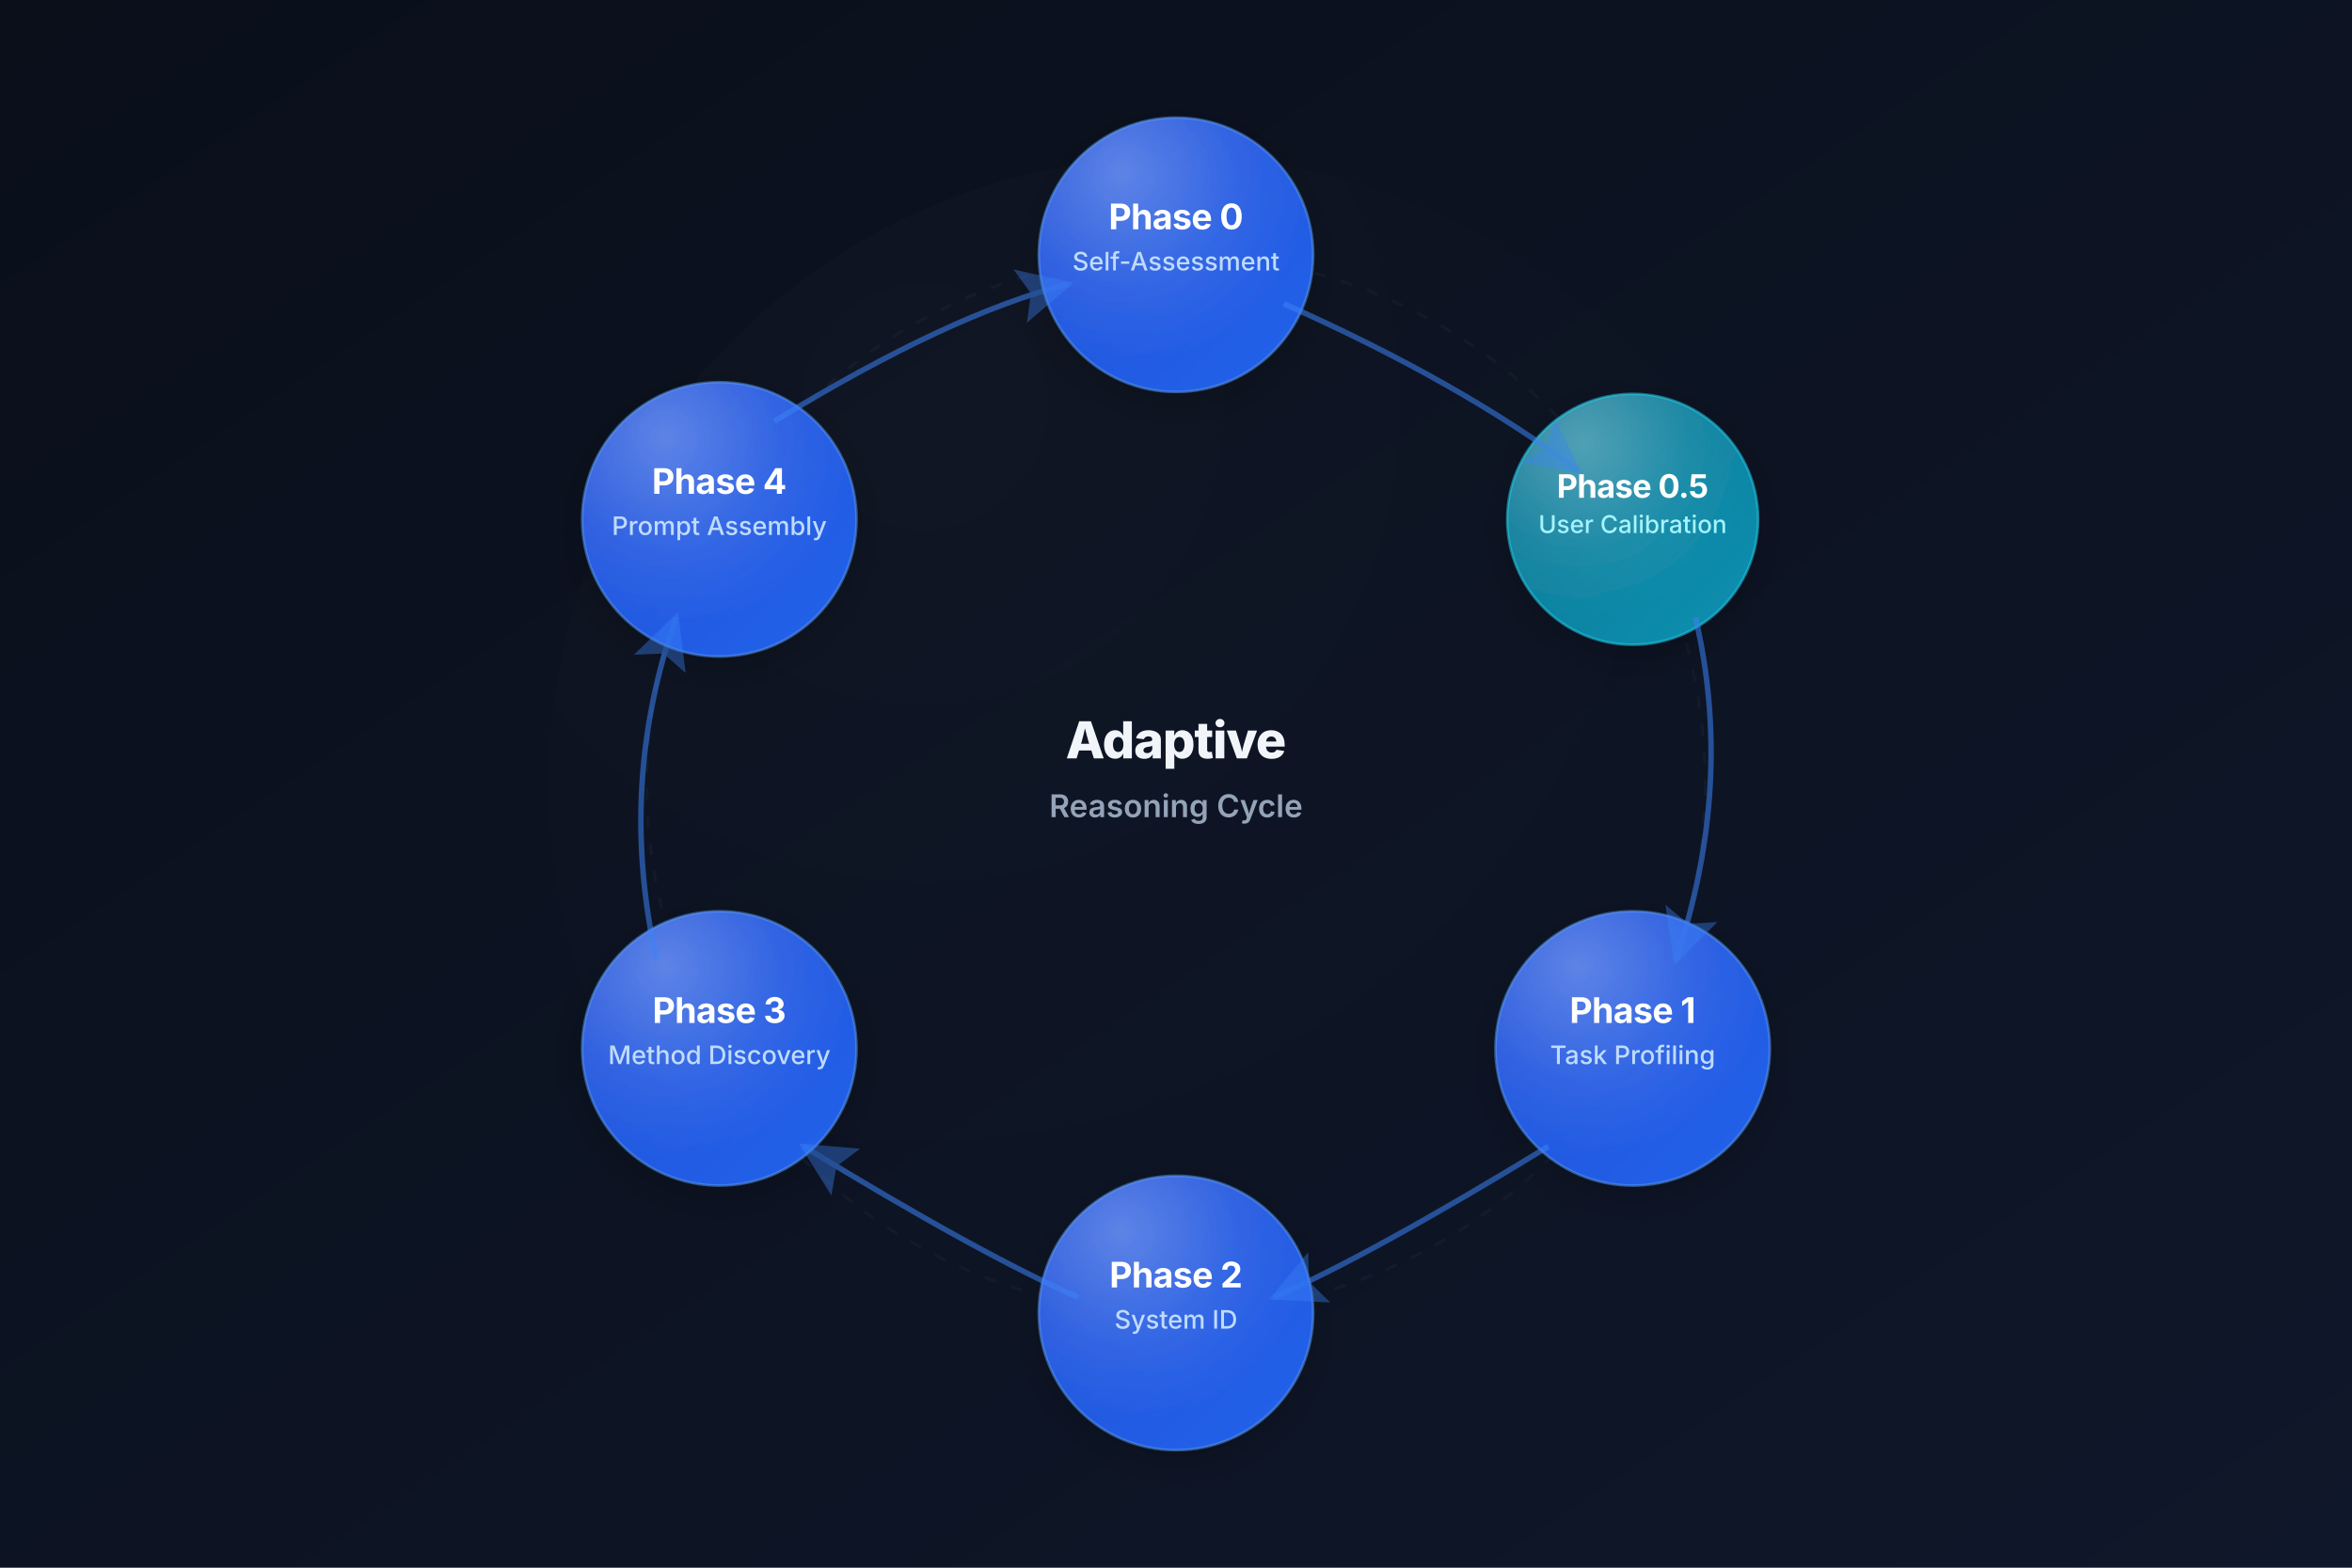
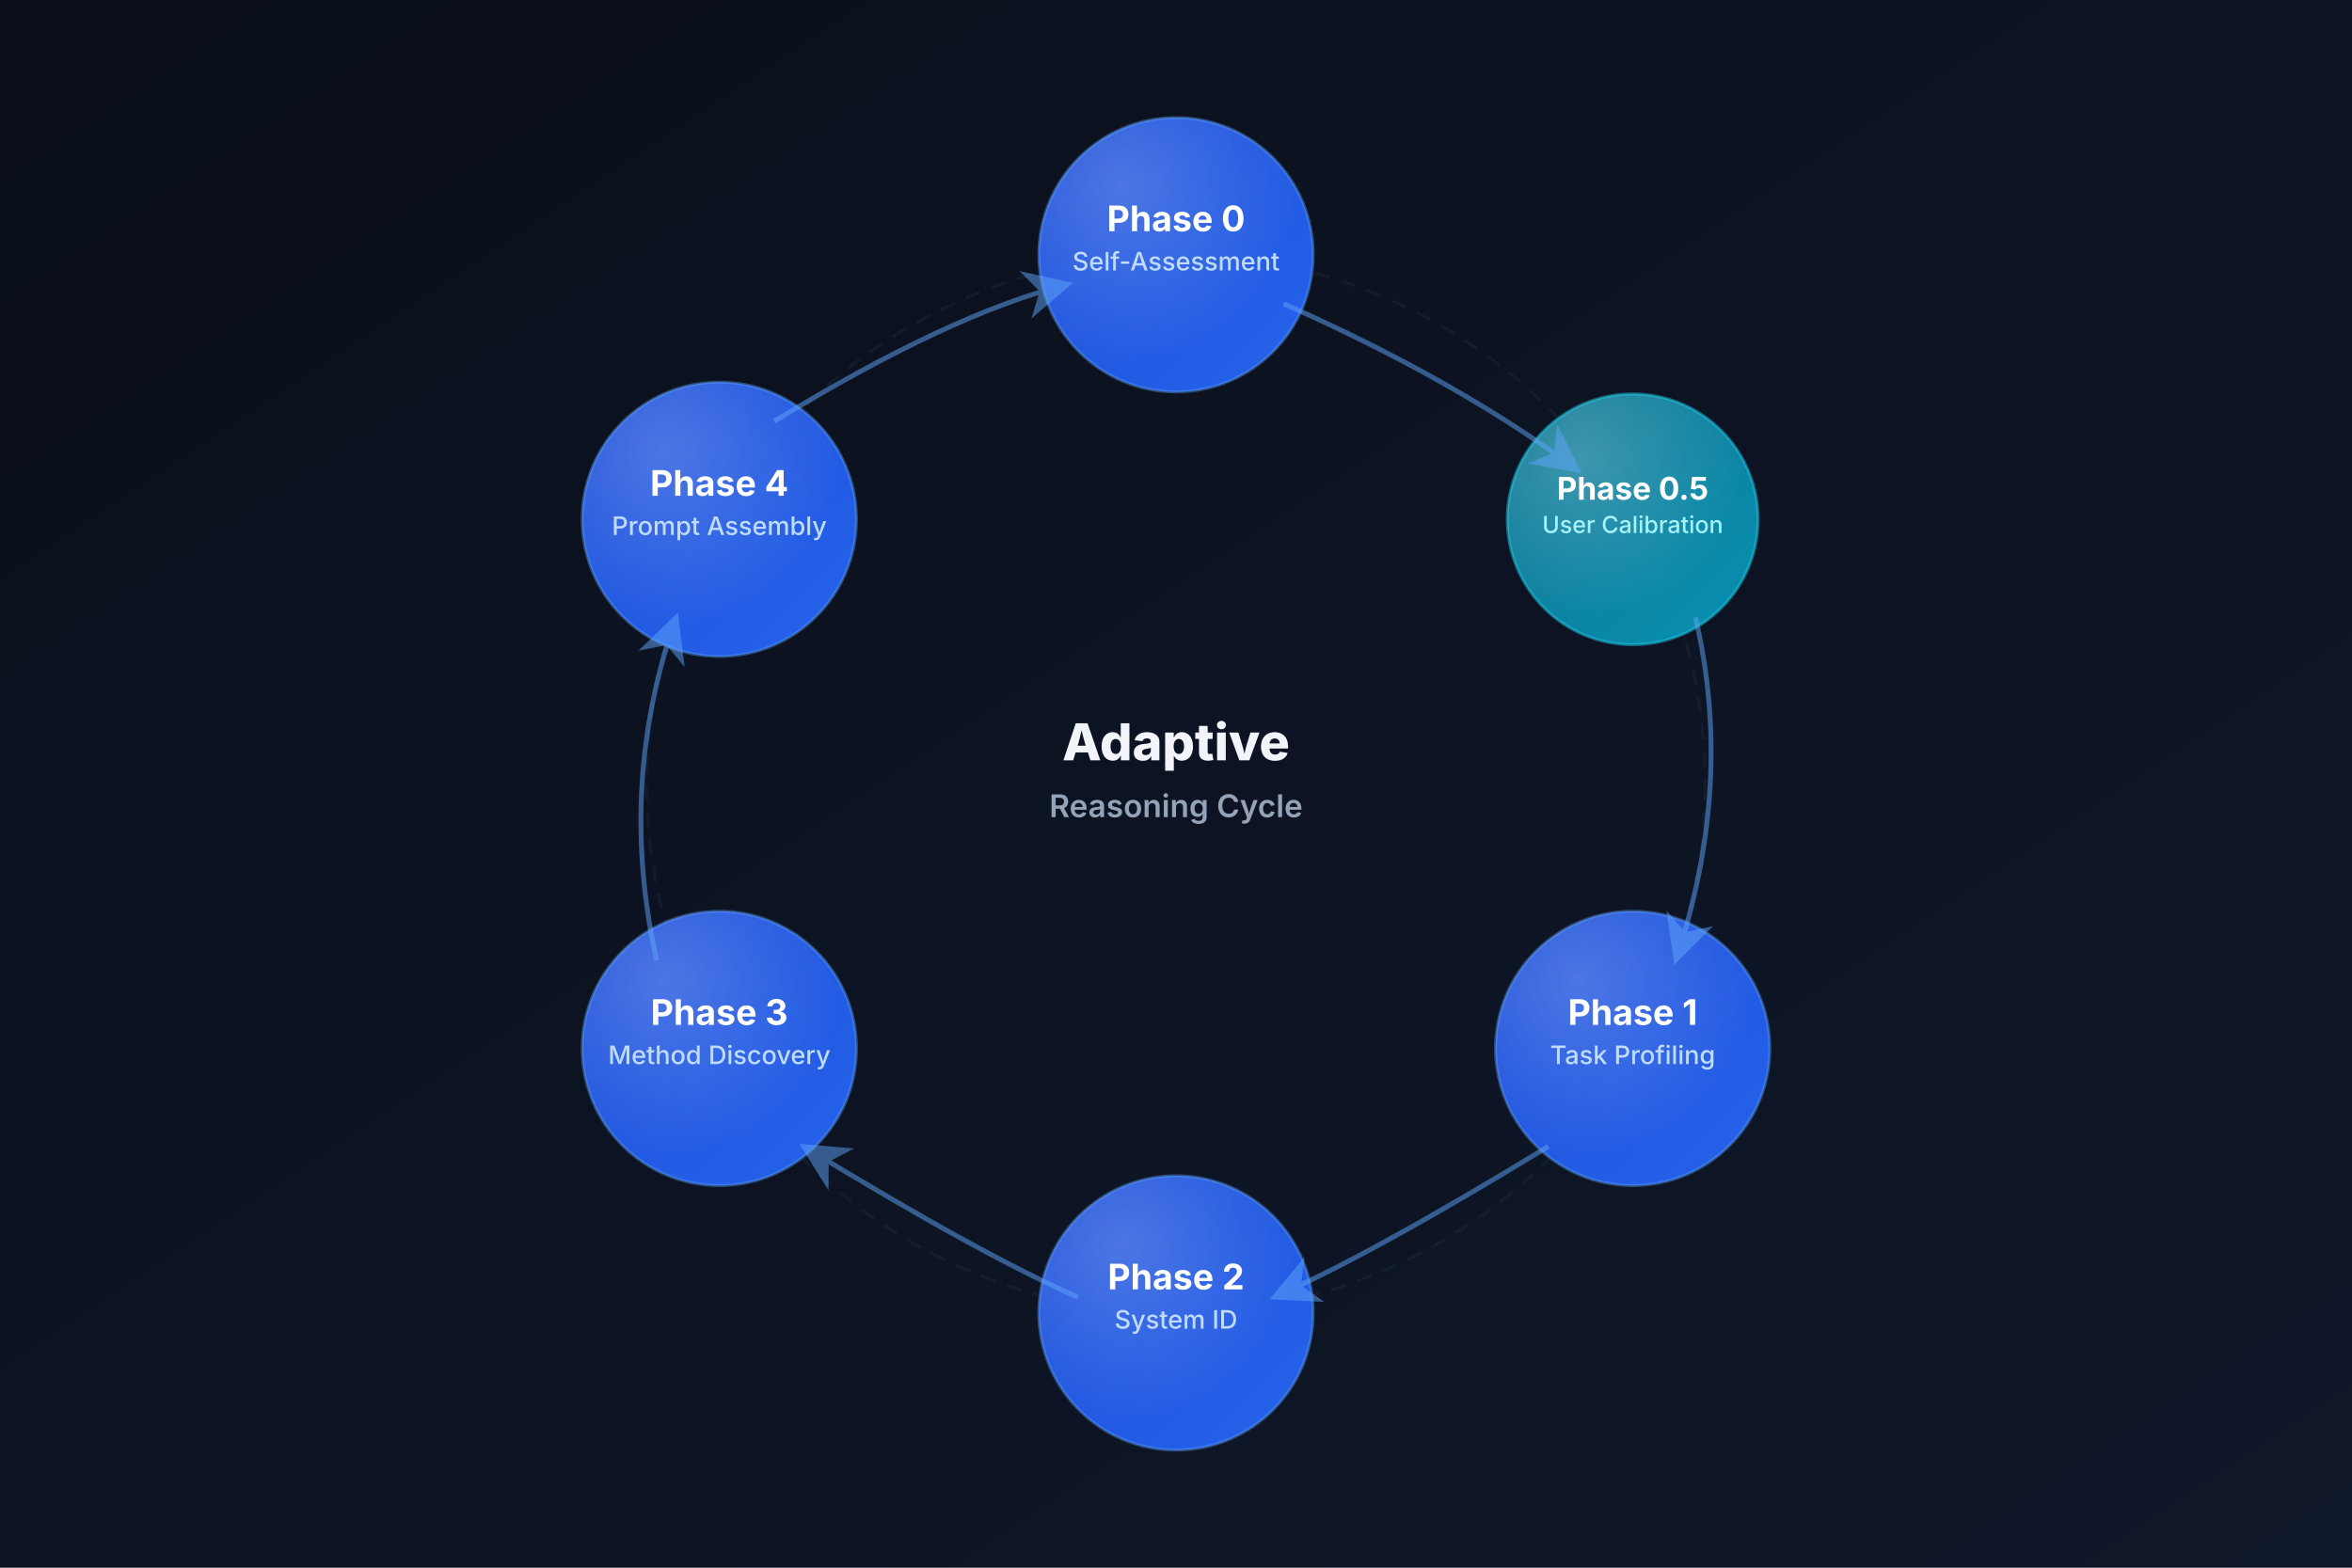
<svg xmlns="http://www.w3.org/2000/svg" width="1200" height="800" viewBox="0 0 1200 800" fill="none">
  <defs>
    <linearGradient id="bg" x1="0" y1="0" x2="1" y2="1">
      <stop offset="0" stop-color="#0a0f1a" />
      <stop offset="1" stop-color="#0f172a" />
    </linearGradient>
    <linearGradient id="phaseBlue" x1="0" y1="0" x2="1" y2="1">
      <stop offset="0" stop-color="#1d4ed8" />
      <stop offset="1" stop-color="#2563eb" />
    </linearGradient>
    <linearGradient id="phaseTeal" x1="0" y1="0" x2="1" y2="1">
      <stop offset="0" stop-color="#0e7490" />
      <stop offset="1" stop-color="#0891b2" />
    </linearGradient>
-     <radialGradient id="glass" cx="30%" cy="20%" r="70%">
-       <stop offset="0%" stop-color="#ffffff" stop-opacity="0.28" />
-       <stop offset="60%" stop-color="#ffffff" stop-opacity="0.08" />
+     <radialGradient id="glass" cx="30%" cy="25%" r="65%">
+       <stop offset="0%" stop-color="#ffffff" stop-opacity="0.2" />
      <stop offset="100%" stop-color="#ffffff" stop-opacity="0" />
    </radialGradient>
-     <filter id="shadow" x="-50%" y="-50%" width="200%" height="200%">
-       <feGaussianBlur in="SourceAlpha" stdDeviation="10" />
-       <feOffset dx="0" dy="6" result="offsetblur" />
-       <feComponentTransfer>
-         <feFuncA type="linear" slope="0.2" />
-       </feComponentTransfer>
-       <feMerge>
-         <feMergeNode />
-         <feMergeNode in="SourceGraphic" />
-       </feMerge>
-     </filter>
-     <marker id="arrowhead" markerWidth="14" markerHeight="14" refX="11" refY="7" orient="auto">
-       <path d="M2,2 L12,7 L2,12 L4,7 Z" fill="#3b82f6" opacity="0.7" />
+     <marker id="arrowhead" markerWidth="10" markerHeight="10" refX="9" refY="5" orient="auto">
+       <path d="M0,0 L10,5 L0,10 L3,5 Z" fill="#60a5fa" />
    </marker>
  </defs>
  <rect width="1200" height="800" fill="url(#bg)" />
-   <circle cx="600" cy="400" r="320" fill="url(#glass)" opacity="0.06" />
-   <circle cx="600" cy="400" r="270" fill="none" stroke="#1e293b" stroke-width="1.5" stroke-dasharray="6 8" opacity="0.35" />
-   <g filter="url(#shadow)">
-     <circle cx="600" cy="130" r="70" fill="url(#phaseBlue)" />
-     <circle cx="600" cy="130" r="70" fill="url(#glass)" />
-     <circle cx="600" cy="130" r="70" fill="none" stroke="#60a5fa" stroke-width="1.3" opacity="0.45" />
-     <text x="600" y="117" text-anchor="middle" font-family="Inter, -apple-system, BlinkMacSystemFont, system-ui, sans-serif" font-weight="700" font-size="18" fill="#ffffff" letter-spacing="-0.3">Phase 0</text>
-     <text x="600" y="138" text-anchor="middle" font-family="Inter, -apple-system, BlinkMacSystemFont, system-ui, sans-serif" font-weight="500" font-size="13" fill="#bfdbfe" letter-spacing="0">Self-Assessment</text>
-   </g>
-   <g filter="url(#shadow)">
-     <circle cx="833" cy="265" r="64" fill="url(#phaseTeal)" />
-     <circle cx="833" cy="265" r="64" fill="url(#glass)" />
-     <circle cx="833" cy="265" r="64" fill="none" stroke="#22d3ee" stroke-width="1.3" opacity="0.5" />
-     <text x="833" y="254" text-anchor="middle" font-family="Inter, -apple-system, BlinkMacSystemFont, system-ui, sans-serif" font-weight="700" font-size="16.5" fill="#ffffff" letter-spacing="-0.3">Phase 0.5</text>
-     <text x="833" y="272" text-anchor="middle" font-family="Inter, -apple-system, BlinkMacSystemFont, system-ui, sans-serif" font-weight="500" font-size="12.5" fill="#a5f3fc" letter-spacing="0">User Calibration</text>
-   </g>
-   <g filter="url(#shadow)">
-     <circle cx="833" cy="535" r="70" fill="url(#phaseBlue)" />
-     <circle cx="833" cy="535" r="70" fill="url(#glass)" />
-     <circle cx="833" cy="535" r="70" fill="none" stroke="#60a5fa" stroke-width="1.3" opacity="0.45" />
-     <text x="833" y="522" text-anchor="middle" font-family="Inter, -apple-system, BlinkMacSystemFont, system-ui, sans-serif" font-weight="700" font-size="18" fill="#ffffff" letter-spacing="-0.3">Phase 1</text>
-     <text x="833" y="543" text-anchor="middle" font-family="Inter, -apple-system, BlinkMacSystemFont, system-ui, sans-serif" font-weight="500" font-size="13" fill="#bfdbfe" letter-spacing="0">Task Profiling</text>
-   </g>
-   <g filter="url(#shadow)">
-     <circle cx="600" cy="670" r="70" fill="url(#phaseBlue)" />
-     <circle cx="600" cy="670" r="70" fill="url(#glass)" />
-     <circle cx="600" cy="670" r="70" fill="none" stroke="#60a5fa" stroke-width="1.3" opacity="0.45" />
-     <text x="600" y="657" text-anchor="middle" font-family="Inter, -apple-system, BlinkMacSystemFont, system-ui, sans-serif" font-weight="700" font-size="18" fill="#ffffff" letter-spacing="-0.3">Phase 2</text>
-     <text x="600" y="678" text-anchor="middle" font-family="Inter, -apple-system, BlinkMacSystemFont, system-ui, sans-serif" font-weight="500" font-size="13" fill="#bfdbfe" letter-spacing="0">System ID</text>
-   </g>
-   <g filter="url(#shadow)">
-     <circle cx="367" cy="535" r="70" fill="url(#phaseBlue)" />
-     <circle cx="367" cy="535" r="70" fill="url(#glass)" />
-     <circle cx="367" cy="535" r="70" fill="none" stroke="#60a5fa" stroke-width="1.3" opacity="0.45" />
-     <text x="367" y="522" text-anchor="middle" font-family="Inter, -apple-system, BlinkMacSystemFont, system-ui, sans-serif" font-weight="700" font-size="18" fill="#ffffff" letter-spacing="-0.3">Phase 3</text>
-     <text x="367" y="543" text-anchor="middle" font-family="Inter, -apple-system, BlinkMacSystemFont, system-ui, sans-serif" font-weight="500" font-size="13" fill="#bfdbfe" letter-spacing="0">Method Discovery</text>
-   </g>
-   <g filter="url(#shadow)">
-     <circle cx="367" cy="265" r="70" fill="url(#phaseBlue)" />
-     <circle cx="367" cy="265" r="70" fill="url(#glass)" />
-     <circle cx="367" cy="265" r="70" fill="none" stroke="#60a5fa" stroke-width="1.3" opacity="0.45" />
-     <text x="367" y="252" text-anchor="middle" font-family="Inter, -apple-system, BlinkMacSystemFont, system-ui, sans-serif" font-weight="700" font-size="18" fill="#ffffff" letter-spacing="-0.3">Phase 4</text>
-     <text x="367" y="273" text-anchor="middle" font-family="Inter, -apple-system, BlinkMacSystemFont, system-ui, sans-serif" font-weight="500" font-size="13" fill="#bfdbfe" letter-spacing="0">Prompt Assembly</text>
-   </g>
-   <path d="M655,155 Q745,195 805,240" stroke="#3b82f6" stroke-width="2.8" fill="none" opacity="0.55" marker-end="url(#arrowhead)" />
-   <path d="M865,315 Q885,400 855,490" stroke="#3b82f6" stroke-width="2.8" fill="none" opacity="0.55" marker-end="url(#arrowhead)" />
-   <path d="M790,585 Q700,640 650,662" stroke="#3b82f6" stroke-width="2.8" fill="none" opacity="0.55" marker-end="url(#arrowhead)" />
-   <path d="M550,662 Q500,640 410,585" stroke="#3b82f6" stroke-width="2.8" fill="none" opacity="0.55" marker-end="url(#arrowhead)" />
-   <path d="M335,490 Q315,400 345,315" stroke="#3b82f6" stroke-width="2.8" fill="none" opacity="0.55" marker-end="url(#arrowhead)" />
-   <path d="M395,215 Q485,160 545,145" stroke="#3b82f6" stroke-width="2.8" fill="none" opacity="0.55" marker-end="url(#arrowhead)" />
-   <text x="600" y="387" text-anchor="middle" font-family="Inter, -apple-system, BlinkMacSystemFont, system-ui, sans-serif" font-weight="800" font-size="26" fill="#f1f5f9" letter-spacing="-0.5">Adaptive</text>
-   <text x="600" y="417" text-anchor="middle" font-family="Inter, -apple-system, BlinkMacSystemFont, system-ui, sans-serif" font-weight="600" font-size="16" fill="#94a3b8" letter-spacing="0">Reasoning Cycle</text>
+   <circle cx="600" cy="400" r="270" fill="none" stroke="#1e293b" stroke-width="1.5" stroke-dasharray="8 6" opacity="0.4" />
+   <circle cx="600" cy="130" r="70" fill="url(#phaseBlue)" />
+   <circle cx="600" cy="130" r="70" fill="url(#glass)" />
+   <circle cx="600" cy="130" r="70" fill="none" stroke="#60a5fa" stroke-width="1.5" opacity="0.4" />
+   <text x="600" y="118" text-anchor="middle" font-family="Inter, system-ui, -apple-system, sans-serif" font-weight="700" font-size="18" fill="#ffffff">Phase 0</text>
+   <text x="600" y="138" text-anchor="middle" font-family="Inter, system-ui, -apple-system, sans-serif" font-weight="500" font-size="13" fill="#bfdbfe">Self-Assessment</text>
+   <circle cx="833" cy="265" r="64" fill="url(#phaseTeal)" />
+   <circle cx="833" cy="265" r="64" fill="url(#glass)" />
+   <circle cx="833" cy="265" r="64" fill="none" stroke="#22d3ee" stroke-width="1.5" opacity="0.45" />
+   <text x="833" y="255" text-anchor="middle" font-family="Inter, system-ui, -apple-system, sans-serif" font-weight="700" font-size="16" fill="#ffffff">Phase 0.5</text>
+   <text x="833" y="272" text-anchor="middle" font-family="Inter, system-ui, -apple-system, sans-serif" font-weight="500" font-size="12" fill="#a5f3fc">User Calibration</text>
+   <circle cx="833" cy="535" r="70" fill="url(#phaseBlue)" />
+   <circle cx="833" cy="535" r="70" fill="url(#glass)" />
+   <circle cx="833" cy="535" r="70" fill="none" stroke="#60a5fa" stroke-width="1.5" opacity="0.4" />
+   <text x="833" y="523" text-anchor="middle" font-family="Inter, system-ui, -apple-system, sans-serif" font-weight="700" font-size="18" fill="#ffffff">Phase 1</text>
+   <text x="833" y="543" text-anchor="middle" font-family="Inter, system-ui, -apple-system, sans-serif" font-weight="500" font-size="13" fill="#bfdbfe">Task Profiling</text>
+   <circle cx="600" cy="670" r="70" fill="url(#phaseBlue)" />
+   <circle cx="600" cy="670" r="70" fill="url(#glass)" />
+   <circle cx="600" cy="670" r="70" fill="none" stroke="#60a5fa" stroke-width="1.5" opacity="0.4" />
+   <text x="600" y="658" text-anchor="middle" font-family="Inter, system-ui, -apple-system, sans-serif" font-weight="700" font-size="18" fill="#ffffff">Phase 2</text>
+   <text x="600" y="678" text-anchor="middle" font-family="Inter, system-ui, -apple-system, sans-serif" font-weight="500" font-size="13" fill="#bfdbfe">System ID</text>
+   <circle cx="367" cy="535" r="70" fill="url(#phaseBlue)" />
+   <circle cx="367" cy="535" r="70" fill="url(#glass)" />
+   <circle cx="367" cy="535" r="70" fill="none" stroke="#60a5fa" stroke-width="1.5" opacity="0.4" />
+   <text x="367" y="523" text-anchor="middle" font-family="Inter, system-ui, -apple-system, sans-serif" font-weight="700" font-size="18" fill="#ffffff">Phase 3</text>
+   <text x="367" y="543" text-anchor="middle" font-family="Inter, system-ui, -apple-system, sans-serif" font-weight="500" font-size="13" fill="#bfdbfe">Method Discovery</text>
+   <circle cx="367" cy="265" r="70" fill="url(#phaseBlue)" />
+   <circle cx="367" cy="265" r="70" fill="url(#glass)" />
+   <circle cx="367" cy="265" r="70" fill="none" stroke="#60a5fa" stroke-width="1.5" opacity="0.4" />
+   <text x="367" y="253" text-anchor="middle" font-family="Inter, system-ui, -apple-system, sans-serif" font-weight="700" font-size="18" fill="#ffffff">Phase 4</text>
+   <text x="367" y="273" text-anchor="middle" font-family="Inter, system-ui, -apple-system, sans-serif" font-weight="500" font-size="13" fill="#bfdbfe">Prompt Assembly</text>
+   <path d="M655,155 Q745,195 805,240" stroke="#60a5fa" stroke-width="2.5" fill="none" opacity="0.5" marker-end="url(#arrowhead)" />
+   <path d="M865,315 Q885,400 855,490" stroke="#60a5fa" stroke-width="2.5" fill="none" opacity="0.5" marker-end="url(#arrowhead)" />
+   <path d="M790,585 Q700,640 650,662" stroke="#60a5fa" stroke-width="2.5" fill="none" opacity="0.5" marker-end="url(#arrowhead)" />
+   <path d="M550,662 Q500,640 410,585" stroke="#60a5fa" stroke-width="2.5" fill="none" opacity="0.5" marker-end="url(#arrowhead)" />
+   <path d="M335,490 Q315,400 345,315" stroke="#60a5fa" stroke-width="2.5" fill="none" opacity="0.5" marker-end="url(#arrowhead)" />
+   <path d="M395,215 Q485,160 545,145" stroke="#60a5fa" stroke-width="2.5" fill="none" opacity="0.5" marker-end="url(#arrowhead)" />
+   <text x="600" y="388" text-anchor="middle" font-family="Inter, system-ui, -apple-system, sans-serif" font-weight="800" font-size="26" fill="#f1f5f9">Adaptive</text>
+   <text x="600" y="417" text-anchor="middle" font-family="Inter, system-ui, -apple-system, sans-serif" font-weight="600" font-size="16" fill="#94a3b8">Reasoning Cycle</text>
</svg>
